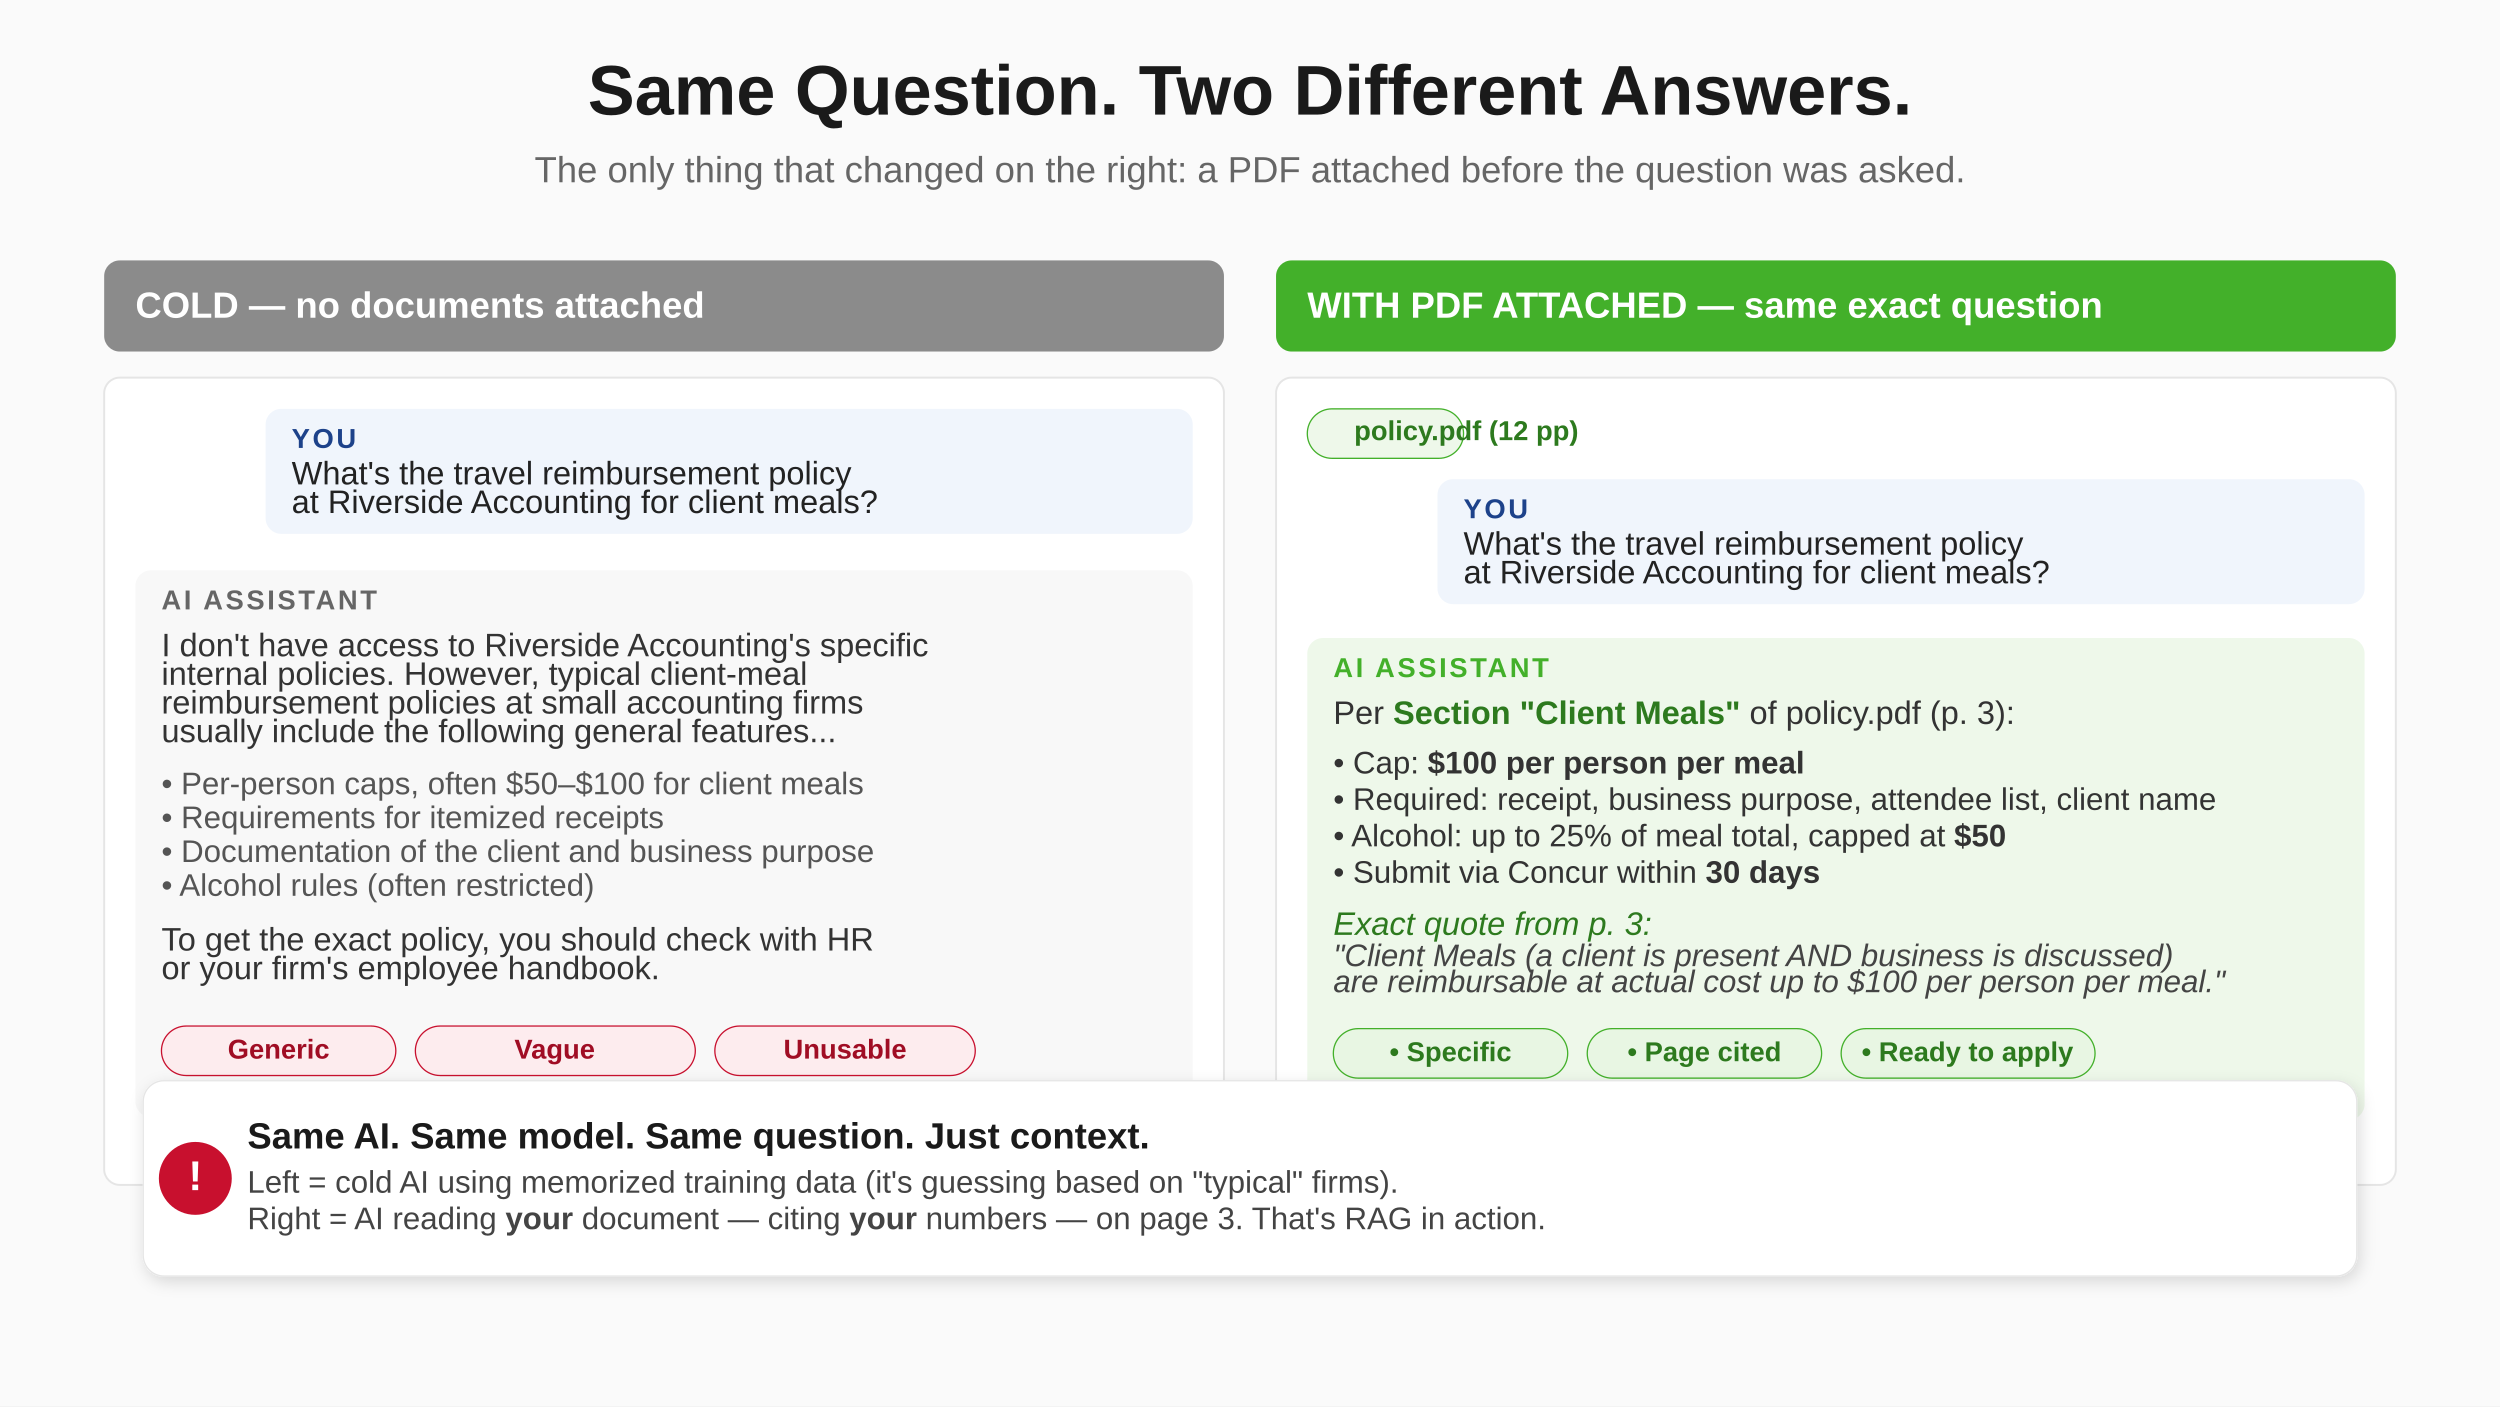
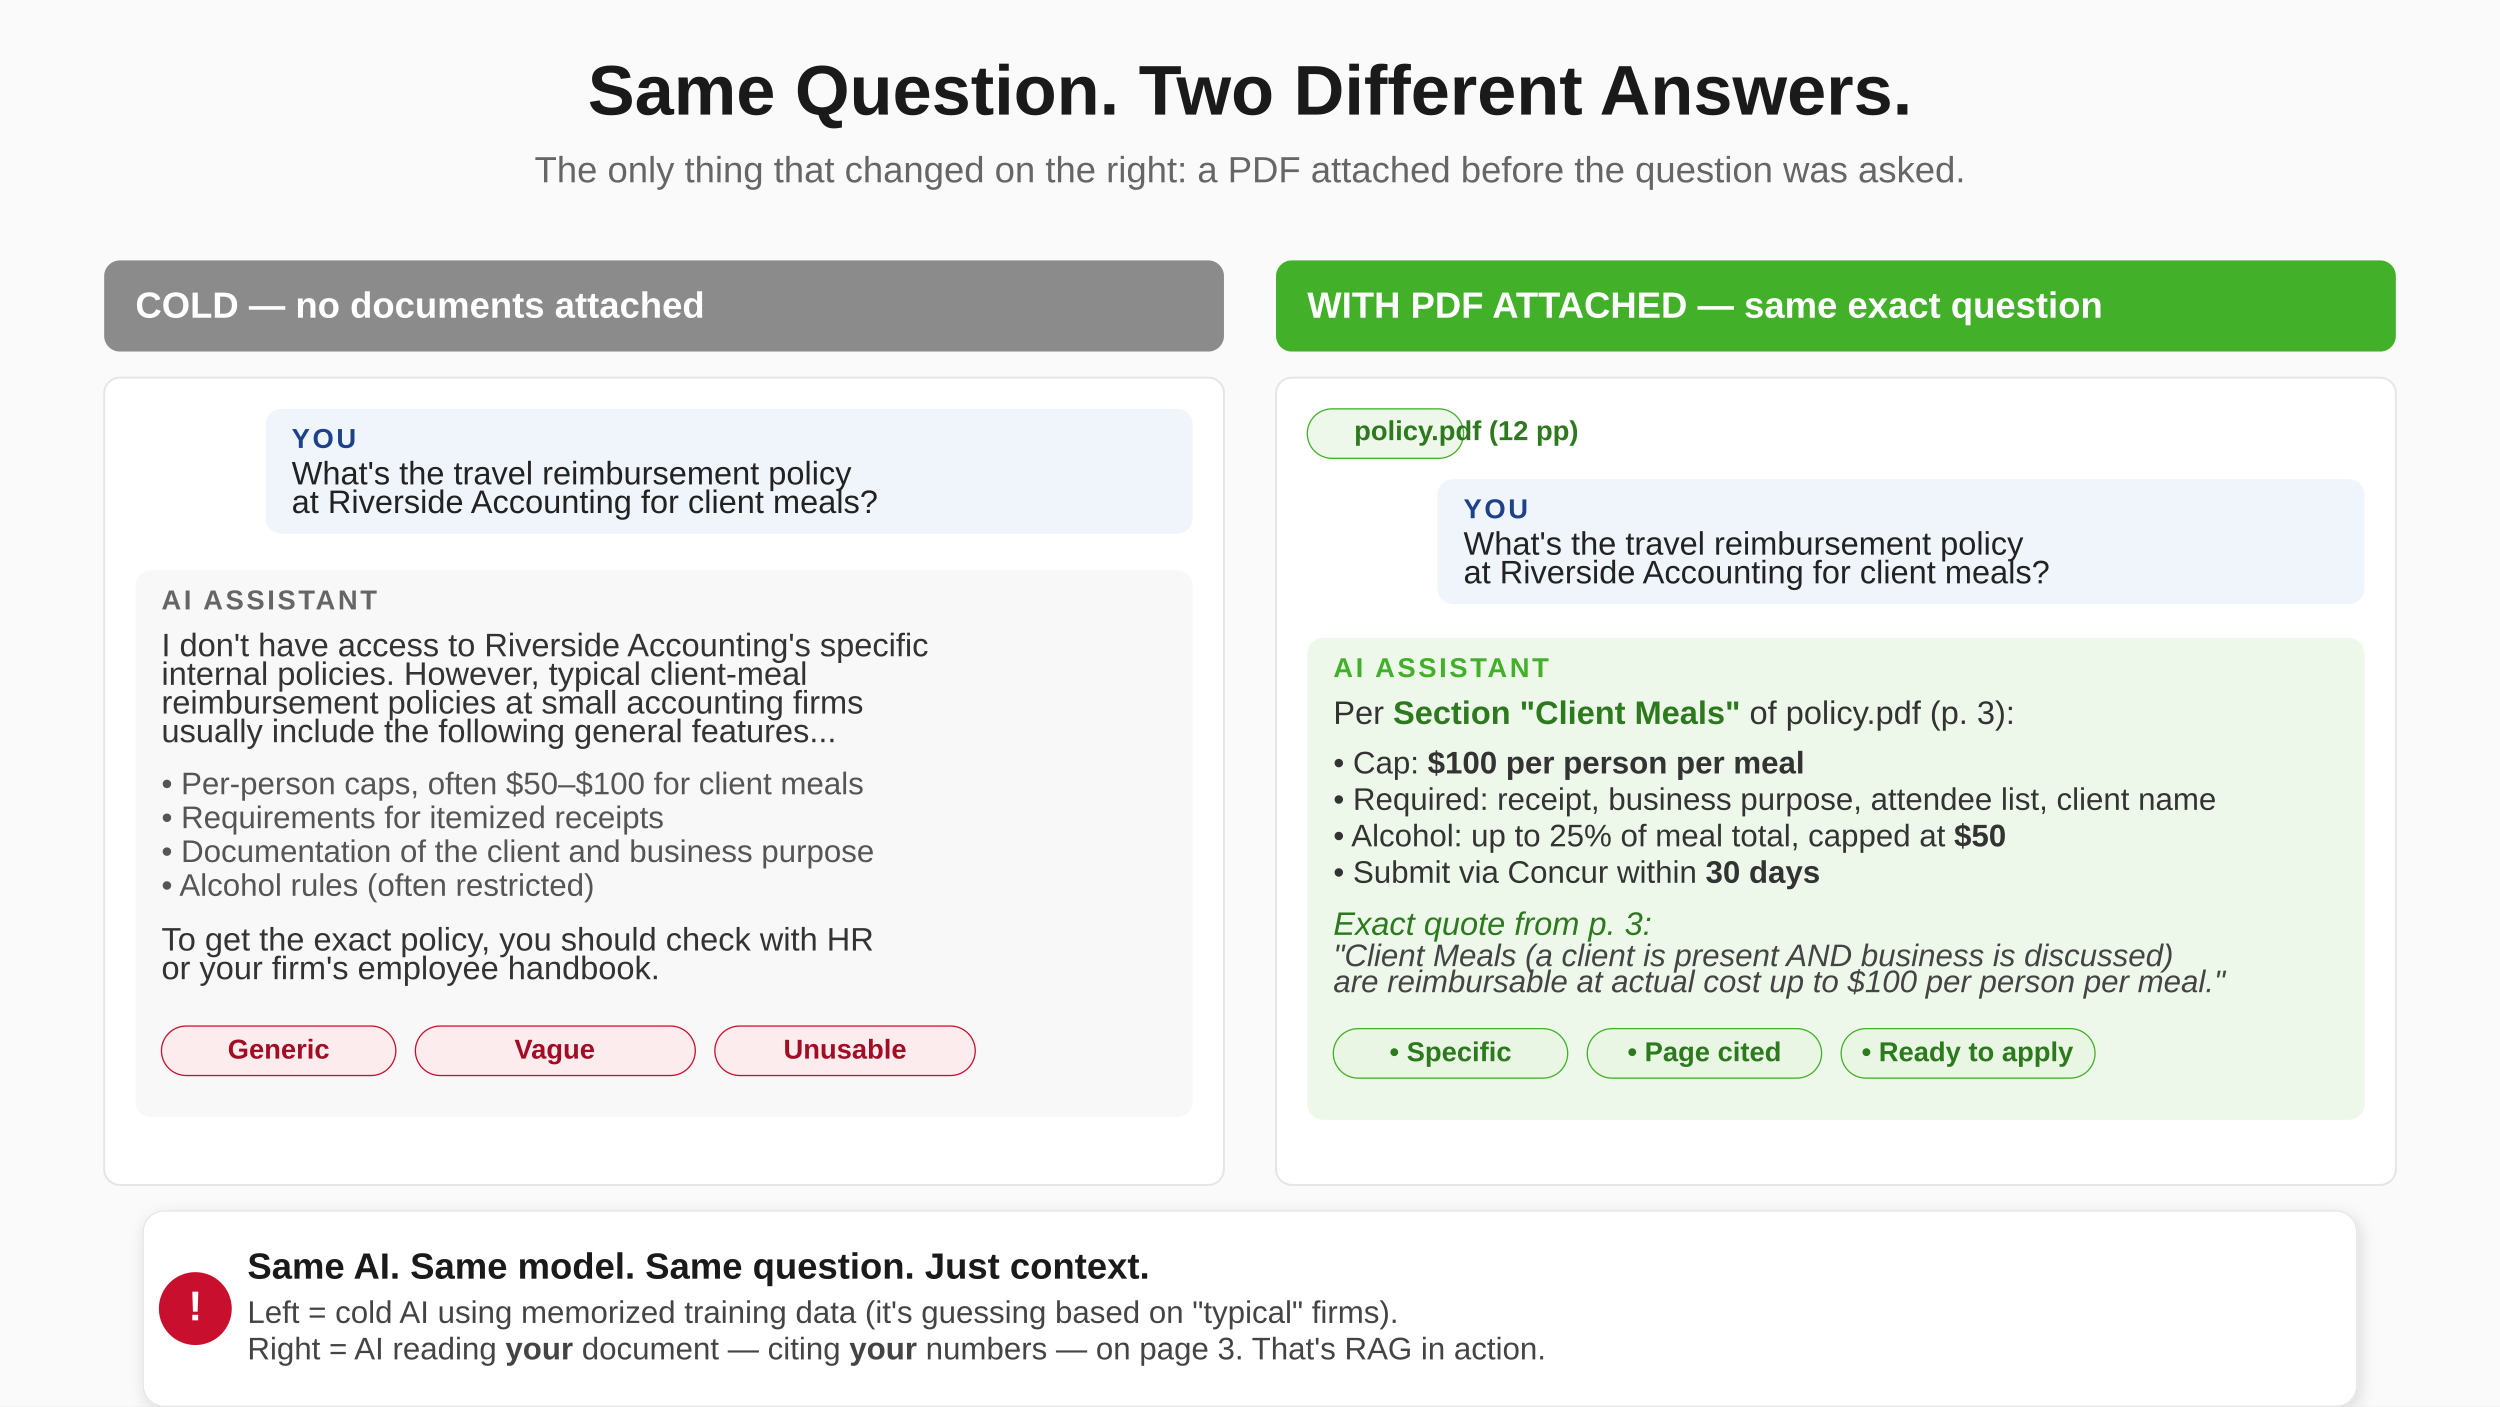
<svg xmlns="http://www.w3.org/2000/svg" viewBox="0 0 1920 1080" font-family="Montserrat, Arial, sans-serif">
  <defs>
    <filter id="shadow" x="-20%" y="-20%" width="140%" height="140%">
      <feDropShadow dx="2" dy="4" stdDeviation="6" flood-opacity="0.14" />
    </filter>
  </defs>
  <rect width="1920" height="1080" fill="#FAFAFA" />
  <text x="960" y="88" text-anchor="middle" font-size="54" font-weight="800" fill="#1A1A1A">Same Question. Two Different Answers.</text>
  <text x="960" y="140" text-anchor="middle" font-size="28" font-weight="500" fill="#666666">The only thing that changed on the right: a PDF attached before the question was asked.</text>
  <g transform="translate(80, 200)">
    <rect x="0" y="0" width="860" height="70" rx="12" fill="#8B8B8B" />
    <text x="24" y="44" font-size="28" font-weight="700" fill="#FFFFFF"> COLD — no documents attached</text>
    <g transform="translate(0, 90)">
      <rect x="0" y="0" width="860" height="620" rx="12" fill="#FFFFFF" stroke="#E5E5E5" stroke-width="1.5" />
      <g transform="translate(24, 24)">
        <rect x="100" y="0" width="712" height="96" rx="12" fill="#F0F5FC" />
        <text x="120" y="30" font-size="21" font-weight="700" fill="#1D428A" letter-spacing="2">YOU</text>
        <text x="120" y="58" font-size="25" fill="#222">What's the travel reimbursement policy</text>
        <text x="120" y="80" font-size="25" fill="#222">at Riverside Accounting for client meals?</text>
      </g>
      <g transform="translate(24, 148)">
        <rect x="0" y="0" width="812" height="420" rx="12" fill="#F8F8F8" />
        <text x="20" y="30" font-size="21" font-weight="700" fill="#666" letter-spacing="2">AI ASSISTANT</text>
        <text x="20" y="66" font-size="25" fill="#333">I don't have access to Riverside Accounting's specific</text>
        <text x="20" y="88" font-size="25" fill="#333">internal policies. However, typical client-meal</text>
        <text x="20" y="110" font-size="25" fill="#333">reimbursement policies at small accounting firms</text>
        <text x="20" y="132" font-size="25" fill="#333">usually include the following general features...</text>
        <text x="20" y="172" font-size="24" fill="#555">• Per-person caps, often $50–$100 for client meals</text>
        <text x="20" y="198" font-size="24" fill="#555">• Requirements for itemized receipts</text>
        <text x="20" y="224" font-size="24" fill="#555">• Documentation of the client and business purpose</text>
        <text x="20" y="250" font-size="24" fill="#555">• Alcohol rules (often restricted)</text>
        <text x="20" y="292" font-size="25" fill="#333">To get the exact policy, you should check with HR</text>
        <text x="20" y="314" font-size="25" fill="#333">or your firm's employee handbook.</text>
        <g transform="translate(20, 350)">
          <rect x="0" y="0" width="180" height="38" rx="19" fill="#FDECEE" stroke="#C8102E" />
          <text x="90" y="25" text-anchor="middle" font-size="21" font-weight="700" fill="#A00D24">Generic</text>
          <rect x="195" y="0" width="215" height="38" rx="19" fill="#FDECEE" stroke="#C8102E" />
          <text x="302" y="25" text-anchor="middle" font-size="21" font-weight="700" fill="#A00D24">Vague</text>
          <rect x="425" y="0" width="200" height="38" rx="19" fill="#FDECEE" stroke="#C8102E" />
          <text x="525" y="25" text-anchor="middle" font-size="21" font-weight="700" fill="#A00D24">Unusable</text>
        </g>
      </g>
    </g>
  </g>
  <g transform="translate(980, 200)">
    <rect x="0" y="0" width="860" height="70" rx="12" fill="#43B02A" />
    <text x="24" y="44" font-size="28" font-weight="700" fill="#FFFFFF"> WITH PDF ATTACHED — same exact question</text>
    <g transform="translate(0, 90)">
      <rect x="0" y="0" width="860" height="620" rx="12" fill="#FFFFFF" stroke="#E5E5E5" stroke-width="1.5" />
      <g transform="translate(24, 24)">
        <rect x="0" y="0" width="120" height="38" rx="19" fill="#EEF8EA" stroke="#43B02A" />
        <text x="14" y="24" font-size="24" />
        <text x="36" y="24" font-size="21" font-weight="700" fill="#2D7A1E">policy.pdf (12 pp)</text>
      </g>
      <g transform="translate(24, 78)">
        <rect x="100" y="0" width="712" height="96" rx="12" fill="#F0F5FC" />
        <text x="120" y="30" font-size="21" font-weight="700" fill="#1D428A" letter-spacing="2">YOU</text>
        <text x="120" y="58" font-size="25" fill="#222">What's the travel reimbursement policy</text>
        <text x="120" y="80" font-size="25" fill="#222">at Riverside Accounting for client meals?</text>
      </g>
      <g transform="translate(24, 200)">
        <rect x="0" y="0" width="812" height="370" rx="12" fill="#EEF8EA" />
        <text x="20" y="30" font-size="21" font-weight="700" fill="#43B02A" letter-spacing="2">AI ASSISTANT</text>
        <text x="20" y="66" font-size="25" fill="#333">Per <tspan font-weight="700" fill="#2D7A1E">Section "Client Meals"</tspan> of policy.pdf (p. 3):</text>
        <text x="20" y="104" font-size="24" fill="#333">• Cap: <tspan font-weight="700">$100 per person per meal</tspan>
        </text>
        <text x="20" y="132" font-size="24" fill="#333">• Required: receipt, business purpose, attendee list, client name</text>
        <text x="20" y="160" font-size="24" fill="#333">• Alcohol: up to 25% of meal total, capped at <tspan font-weight="700">$50</tspan>
        </text>
        <text x="20" y="188" font-size="24" fill="#333">• Submit via Concur within <tspan font-weight="700">30 days</tspan>
        </text>
        <text x="20" y="228" font-size="25" fill="#333">
          <tspan font-style="italic" fill="#2D7A1E">Exact quote from p. 3:</tspan>
        </text>
        <text x="20" y="252" font-size="24" font-style="italic" fill="#444">"Client Meals (a client is present AND business is discussed)</text>
        <text x="20" y="272" font-size="24" font-style="italic" fill="#444">are reimbursable at actual cost up to $100 per person per meal."</text>
        <g transform="translate(20, 300)">
          <rect x="0" y="0" width="180" height="38" rx="19" fill="#E8F6E3" stroke="#43B02A" />
          <text x="90" y="25" text-anchor="middle" font-size="21" font-weight="700" fill="#2D7A1E">• Specific</text>
          <rect x="195" y="0" width="180" height="38" rx="19" fill="#E8F6E3" stroke="#43B02A" />
          <text x="285" y="25" text-anchor="middle" font-size="21" font-weight="700" fill="#2D7A1E">• Page cited</text>
          <rect x="390" y="0" width="195" height="38" rx="19" fill="#E8F6E3" stroke="#43B02A" />
          <text x="487" y="25" text-anchor="middle" font-size="21" font-weight="700" fill="#2D7A1E">• Ready to apply</text>
        </g>
      </g>
    </g>
  </g>
-   <g transform="translate(960, 830)">
+   <g transform="translate(960, 930)">
    <rect x="-850" y="0" width="1700" height="150" rx="16" fill="#FFFFFF" stroke="#E5E5E5" filter="url(#shadow)" />
    <circle cx="-810" cy="75" r="28" fill="#C8102E" />
    <text x="-810" y="84" text-anchor="middle" font-size="32" font-weight="800" fill="#FFFFFF">!</text>
    <text x="-770" y="52" font-size="28" font-weight="700" fill="#1A1A1A">Same AI. Same model. Same question. Just context.</text>
    <text x="-770" y="86" font-size="24" fill="#444">Left = cold AI using memorized training data (it's guessing based on "typical" firms).</text>
    <text x="-770" y="114" font-size="24" fill="#444">Right = AI reading <tspan font-weight="700">your</tspan> document — citing <tspan font-weight="700">your</tspan> numbers — on page 3. That's RAG in action.</text>
  </g>
</svg>
